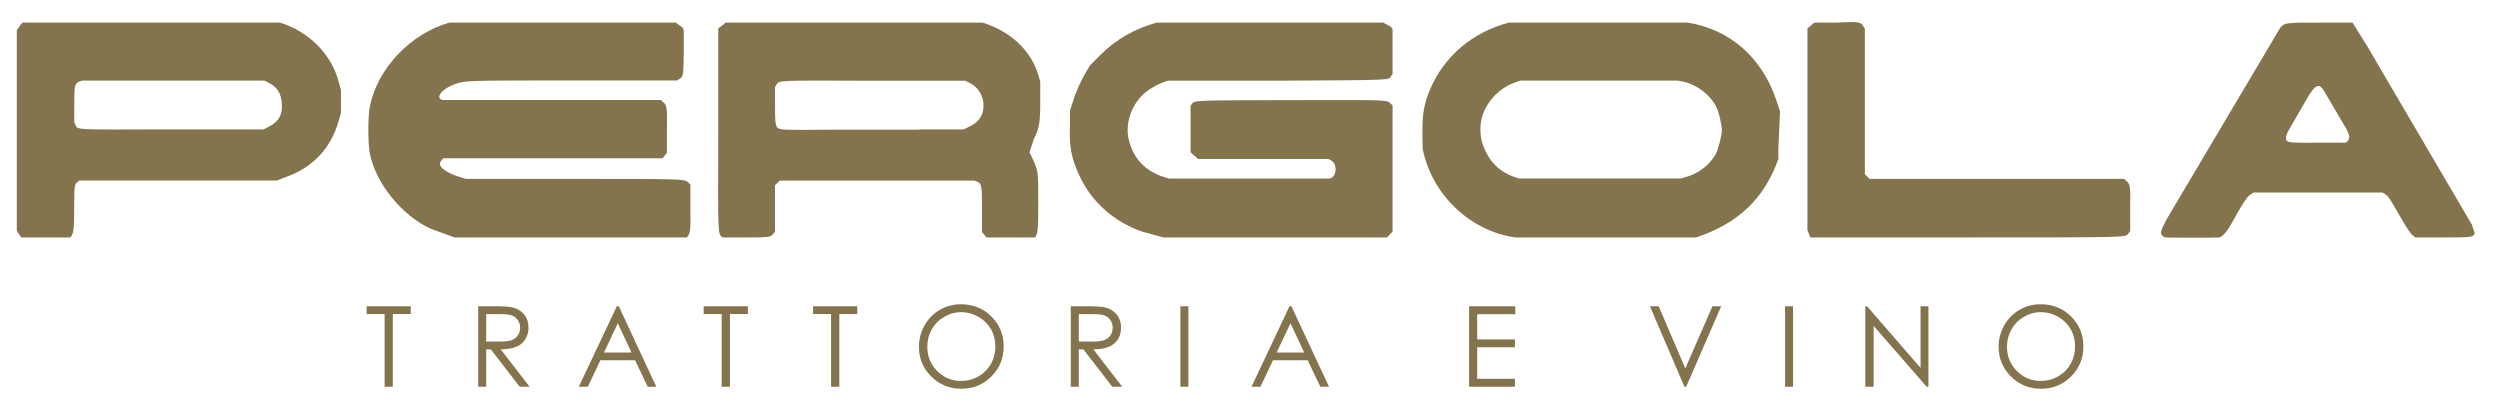
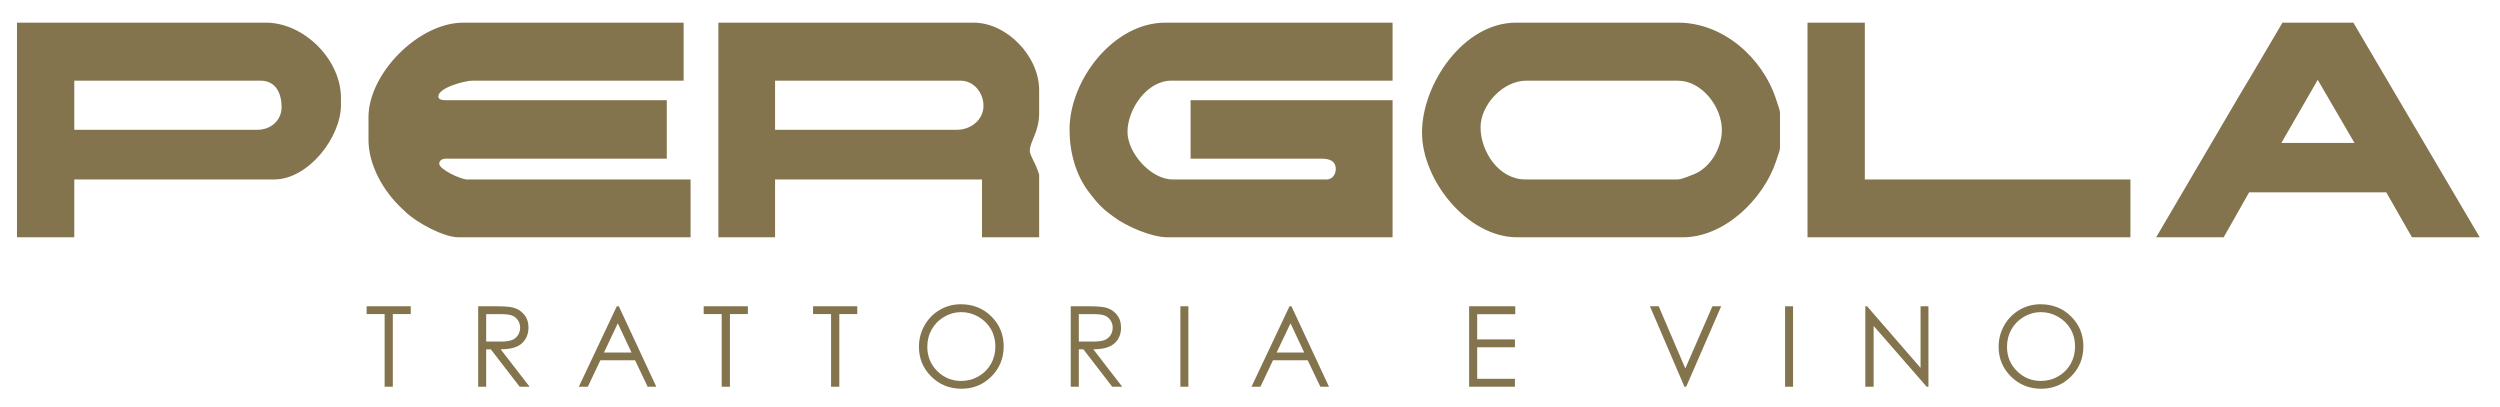
<svg xmlns="http://www.w3.org/2000/svg" viewBox="40 68 400 65" width="1200" height="195">
-   <path d="M43.41 105.99L42.69 104.94L42.69 72.81L43.57 71.62L44.01 71.62L83.69 71.62L84.81 71.62C89.29 73.01 92.95 76.53 94.15 80.95L94.56 82.44L94.56 86.06L94.14 87.5C92.9 91.78 89.96 94.87 85.72 96.33L84.31 96.88L52.69 96.88L52.42 97.12C51.92 97.45 51.88 97.76 51.87 101.16C51.87 104.66 51.81 105.16 51.3 105.99L50.98 105.99L43.81 105.99L43.41 105.99ZM112.74 105.99L108.81 104.56C104.18 102.36 100.1 97.27 99.17 92.53C98.86 90.99 98.86 86.64 99.16 85.11C100.39 78.9 105.7 73.4 111.88 71.62L112.81 71.62L148.12 71.62L149.19 72.39L149.4 72.8L149.4 76.28C149.36 80.06 149.33 80.25 148.72 80.62L148.31 80.87L131.81 80.87C114.63 80.88 114.5 80.88 112.87 81.43C110.78 82.14 109.54 83.63 110.78 84L145.73 84L146.08 84.32C146.71 84.79 146.77 85.22 146.71 89L146.71 92.44L146.02 93.32L110.9 93.32L110.64 93.68C109.8 94.43 111.08 95.56 113.67 96.36L114.53 96.62L131.5 96.62C149.36 96.62 149.56 96.63 150.12 97.19L150.46 97.51L150.46 101.03C150.52 104.87 150.46 105.33 149.91 105.99L149.56 105.99L112.74 105.99ZM155.62 105.99C154.83 105.39 154.87 106.2 154.92 88.58L154.92 72.56L156.12 71.62L196.31 71.62L197.22 71.62C201.63 72.98 204.98 76.04 206.15 80.07L206.44 81.06L206.44 84.12C206.43 87.73 206.31 88.44 205.43 90.21L204.72 92.36L205.3 93.59C206.09 95.28 206.13 95.59 206.12 100.36C206.12 104.71 206.07 105.29 205.61 105.99L205.35 105.99L197.85 105.99L197.12 105.12L197.12 101.62C197.12 97.64 197.08 97.37 196.32 97.06L195.88 96.9L164.76 96.9L164 97.63L164 105.06L163.71 105.4C163.34 105.95 162.95 106 159.39 105.99L156.06 105.99L155.62 105.99ZM226.12 105.99L222.75 105.06C218.24 103.49 214.69 100.34 212.75 96.2C211.4 93.32 211.04 91.45 211.2 87.88L211.2 85.69L211.56 84.57C212.04 82.95 212.81 81.17 213.66 79.71L214.41 78.44L215.99 76.86C218.64 74.21 221.64 72.57 225.06 71.62L226.06 71.62L261.33 71.62L262.55 72.29L262.81 72.64L262.81 79.82L262.59 80.16C262.14 80.85 263.14 80.81 244.31 80.91L226.81 80.91L226.31 81.11C225.1 81.51 223.56 82.43 222.75 83.25C220.88 85.12 220.01 88 220.61 90.38C221.32 93.24 223.02 95.14 225.78 96.17L227.01 96.56L252.85 96.56C253.93 96.11 253.99 94.21 252.94 93.65L252.56 93.44L231.69 93.44L230.49 92.36L230.49 84.94L230.7 84.65C231.09 84.05 230.71 84.06 246 84.02C261.89 83.98 261.83 83.98 262.42 84.5L262.81 84.85L262.81 105.07L261.91 105.99L226.12 105.99ZM282.44 105.99C275.18 104.97 269.06 99.08 267.63 91.81L267.59 90.06L267.59 88.25C267.63 85.98 267.94 84.48 268.68 82.62C270.92 77.06 275.57 73.16 281.42 71.62L282.44 71.62L308.5 71.62L310.03 71.62C316.73 72.68 321.89 77.13 324.2 84.01L324.81 85.81L324.54 91.69L324.54 93.44C322.27 99.8 318.11 103.75 311.38 105.99L310.44 105.99L282.44 105.99ZM330.19 105.99L329.66 105.99L329.19 104.81L329.19 72.54L330.3 71.62L333.68 71.62C337.42 71.44 337.72 71.49 338.1 72.17L338.38 72.56L338.38 95.87L339.13 96.62L379.86 96.62L380.21 96.95C380.83 97.41 380.89 97.85 380.83 101.58L380.83 104.98L380.55 105.33C380.05 106.01 381.08 105.98 355 105.99L330.69 105.99L330.19 105.99ZM386.39 105.99C385.39 105.49 385.51 105.03 387.46 101.73L404.88 72.37C405.56 71.63 405.79 71.61 411.23 71.62L416.07 71.62L416.41 71.62L418.75 75.38L435.5 103.94L435.95 105.29C435.79 105.95 435.44 106 430.97 105.99L426.94 105.99L426.44 105.99C425.69 105.42 425.4 105.04 423.87 102.38C422.23 99.54 422.12 99.38 421.59 99.05L421.19 98.81L400.54 98.81L400.04 99.15C399.51 99.5 398.71 100.71 397.31 103.29C396.42 104.94 395.78 105.69 395.15 105.99C394.48 106.06 386.93 106.03 386.39 105.99ZM310.25 96.17C312.08 95.51 313.44 94.41 314.47 92.74C314.86 92.11 315.5 89.69 315.5 88.84C315.5 88 315 85.86 314.64 85.16C313.61 83.14 311.56 81.56 309.32 81.06L308.44 80.9L283.19 80.9L282.5 81.17C279.89 82.03 277.75 84.3 277.07 86.93C276.76 88.14 276.81 89.83 277.2 90.98C278.22 93.97 280 95.66 283 96.55L308.98 96.55L310.25 96.17ZM415.61 90.57C416.05 90.18 415.96 89.57 415.3 88.43L411.95 82.72C411.07 81.16 410.46 81.42 408.99 84L406.27 88.7C405.77 89.54 405.63 90.13 405.85 90.46C406.08 90.82 406.66 90.86 410.96 90.83L415.35 90.83L415.61 90.57ZM187.06 88.7L194.19 88.7L195.1 88.26C196.22 87.73 196.87 87.04 197.19 86.05C197.78 84.17 196.84 82.03 195.07 81.23L194.44 80.92L179.94 80.92C164.25 80.86 164.67 80.84 164.24 81.54L164 81.94L164 84.76C164 87.74 164.08 88.27 164.54 88.53C165.02 88.79 165.81 88.81 172.94 88.75L187.06 88.75ZM83.07 88.23C84.67 87.4 85.23 86.35 85.08 84.47C84.96 82.85 84.29 81.85 82.89 81.2L82.31 80.9L53.13 80.9L52.68 81.06C51.95 81.36 51.87 81.71 51.88 84.84L51.88 87.56L52.09 88C52.49 88.79 51.58 88.75 67.56 88.7L82.19 88.7L83.07 88.23Z" fill="#84744e" fill-rule="evenodd" />
+   <path d="M42.718 105.967L42.718 71.624L82.543 71.624C88.624 71.624 94.557 77.515 94.557 83.677L94.557 84.777C94.557 89.980 89.332 96.711 83.869 96.711L51.887 96.711L51.887 105.967L42.718 105.967ZM113.374 105.967C110.976 105.967 106.693 103.631 104.918 101.940L104.121 101.181C101.318 98.511 98.956 94.392 98.956 90.361L98.956 86.761C98.956 79.752 106.990 71.624 114.118 71.624L149.382 71.624L149.382 80.908L115.564 80.908C114.384 80.908 110.132 82.019 110.132 83.445C110.132 83.991 110.880 84.030 111.338 84.030L146.687 84.030L146.687 93.390L111.334 93.390C110.817 93.390 110.278 93.626 110.278 94.193C110.278 95.130 113.791 96.711 114.677 96.711L150.493 96.711L150.493 105.967L113.374 105.967ZM154.941 105.967L154.941 71.624L195.767 71.624C201.105 71.624 206.264 77.006 206.264 82.403L206.264 86.103C206.264 89.145 204.768 90.632 204.768 92.118C204.768 92.520 205.062 93.114 205.282 93.569L205.761 94.560C205.793 94.626 206.264 95.867 206.264 95.941L206.264 105.967L197.121 105.967L197.121 96.711L164.012 96.711L164.012 105.967L154.941 105.967ZM226.777 105.967C224.256 105.967 220.213 104.223 218.151 102.664L217.313 102.031C216.402 101.342 215.609 100.519 214.856 99.551L214.273 98.802C212.074 95.974 211.125 92.248 211.125 88.724C211.125 80.847 218.118 71.624 226.461 71.624L262.812 71.624L262.812 80.908L227.395 80.908C223.516 80.908 220.398 85.462 220.398 89.106C220.398 92.466 224.128 96.711 227.621 96.711L252.322 96.711C253.179 96.711 253.726 95.853 253.726 95.068C253.726 93.777 252.748 93.390 251.530 93.390L230.495 93.390L230.495 84.030L262.812 84.030L262.812 105.967L226.777 105.967ZM282.738 105.967C274.825 105.967 267.521 96.877 267.521 89.207C267.521 81.410 274.170 71.624 282.574 71.624L308.478 71.624C315.675 71.624 321.984 77.185 324.174 83.885L324.594 85.168C324.801 85.802 324.799 85.793 324.799 86.535L324.799 91.236C324.799 91.902 324.791 91.944 324.555 92.647L324.140 93.880C322.136 99.841 315.944 105.967 309.243 105.967L282.738 105.967ZM329.203 105.967L329.203 71.624L338.374 71.624L338.374 96.711L380.868 96.711L380.868 105.967L329.203 105.967ZM384.987 105.967L398.407 83.095C398.977 82.125 399.513 81.269 400.129 80.223L405.198 71.624L416.537 71.624L436.759 105.967L425.915 105.967L421.805 98.776L399.861 98.776L395.786 105.967L384.987 105.967ZM308.410 96.711C308.755 96.711 309.365 96.526 309.763 96.371L310.975 95.899C313.684 94.845 315.500 91.643 315.500 88.794C315.500 85.144 312.338 80.908 308.439 80.908L284.182 80.908C280.509 80.908 276.888 84.750 276.888 88.372C276.888 92.226 279.805 96.711 284.053 96.711L308.410 96.711ZM416.715 90.866L410.838 80.775L405.022 90.866L416.715 90.866ZM193.131 88.764C195.281 88.764 197.357 87.219 197.357 84.928C197.357 82.914 195.879 80.908 193.689 80.908L164.012 80.908L164.012 88.764L193.131 88.764ZM81.206 88.764C83.304 88.764 85.057 87.296 85.057 85.117C85.057 83.053 84.190 80.908 81.699 80.908L51.887 80.908L51.887 88.764L81.206 88.764Z" fill="#84744e" fill-rule="evenodd" />
  <path d="M98.66 118.25V117H105.72V118.25H102.85V129.88H101.54V118.25Z M116.51 117H119.07Q121.22 117 121.98 117.18Q123.12 117.44 123.84 118.3Q124.56 119.16 124.56 120.42Q124.56 121.47 124.06 122.27Q123.57 123.07 122.65 123.47Q121.73 123.88 120.11 123.89L124.74 129.88H123.15L118.53 123.89H117.79V129.88H116.51ZM117.79 118.26V122.64L120.01 122.65Q121.29 122.65 121.91 122.41Q122.53 122.16 122.87 121.63Q123.22 121.09 123.22 120.42Q123.22 119.77 122.87 119.25Q122.52 118.72 121.95 118.49Q121.38 118.26 120.06 118.26Z M139.01 117 145.01 129.88H143.63L141.61 125.64H136.06L134.05 129.88H132.61L138.69 117ZM138.85 119.73 136.64 124.4H141.04Z M152.59 118.25V117H159.66V118.25H156.79V129.88H155.47V118.25Z M170.09 118.25V117H177.16V118.25H174.29V129.88H172.97V118.25Z M193.73 116.68Q196.65 116.68 198.62 118.63Q200.59 120.58 200.59 123.43Q200.59 126.26 198.63 128.23Q196.66 130.2 193.83 130.2Q190.97 130.2 189 128.24Q187.03 126.28 187.03 123.49Q187.03 121.64 187.93 120.05Q188.83 118.47 190.38 117.57Q191.93 116.68 193.73 116.68ZM193.79 117.94Q192.36 117.94 191.09 118.68Q189.81 119.42 189.09 120.68Q188.37 121.95 188.37 123.49Q188.37 125.79 189.96 127.37Q191.55 128.95 193.79 128.95Q195.29 128.95 196.56 128.22Q197.83 127.49 198.55 126.23Q199.26 124.97 199.26 123.43Q199.26 121.9 198.55 120.66Q197.83 119.42 196.54 118.68Q195.24 117.94 193.79 117.94Z M211.32 117H213.88Q216.03 117 216.79 117.18Q217.94 117.44 218.65 118.3Q219.37 119.16 219.37 120.42Q219.37 121.47 218.88 122.27Q218.38 123.07 217.46 123.47Q216.54 123.88 214.93 123.89L219.56 129.88H217.96L213.34 123.89H212.61V129.88H211.32ZM212.61 118.26V122.64L214.82 122.65Q216.11 122.65 216.72 122.41Q217.34 122.16 217.69 121.63Q218.03 121.09 218.03 120.42Q218.03 119.77 217.68 119.25Q217.33 118.72 216.76 118.49Q216.19 118.26 214.87 118.26Z M228.86 117H230.14V129.88H228.86Z M246.63 117 252.64 129.88H251.26L249.23 125.64H243.68L241.67 129.88H240.24L246.32 117ZM246.48 119.73 244.26 124.4H248.67Z M275.06 117H282.44V118.27H276.35V122.3H282.39V123.56H276.35V128.61H282.39V129.88H275.06Z M303.99 117H305.39L309.65 126.95L313.99 117H315.39L309.79 129.88H309.51Z M325.61 117H326.89V129.88H325.61Z M338.45 129.88V117H338.73L347.29 126.86V117H348.55V129.88H348.27L339.78 120.14V129.88Z M366.48 116.68Q369.4 116.68 371.37 118.63Q373.34 120.58 373.34 123.43Q373.34 126.26 371.38 128.23Q369.41 130.2 366.58 130.2Q363.72 130.2 361.75 128.24Q359.78 126.28 359.78 123.49Q359.78 121.64 360.68 120.05Q361.58 118.47 363.13 117.57Q364.68 116.68 366.48 116.68ZM366.54 117.94Q365.11 117.94 363.84 118.68Q362.56 119.42 361.84 120.68Q361.12 121.95 361.12 123.49Q361.12 125.79 362.71 127.37Q364.3 128.95 366.54 128.95Q368.04 128.95 369.31 128.22Q370.58 127.49 371.3 126.23Q372.01 124.97 372.01 123.43Q372.01 121.9 371.3 120.66Q370.58 119.42 369.29 118.68Q367.99 117.94 366.54 117.94Z" fill="#84744e" />
</svg>
